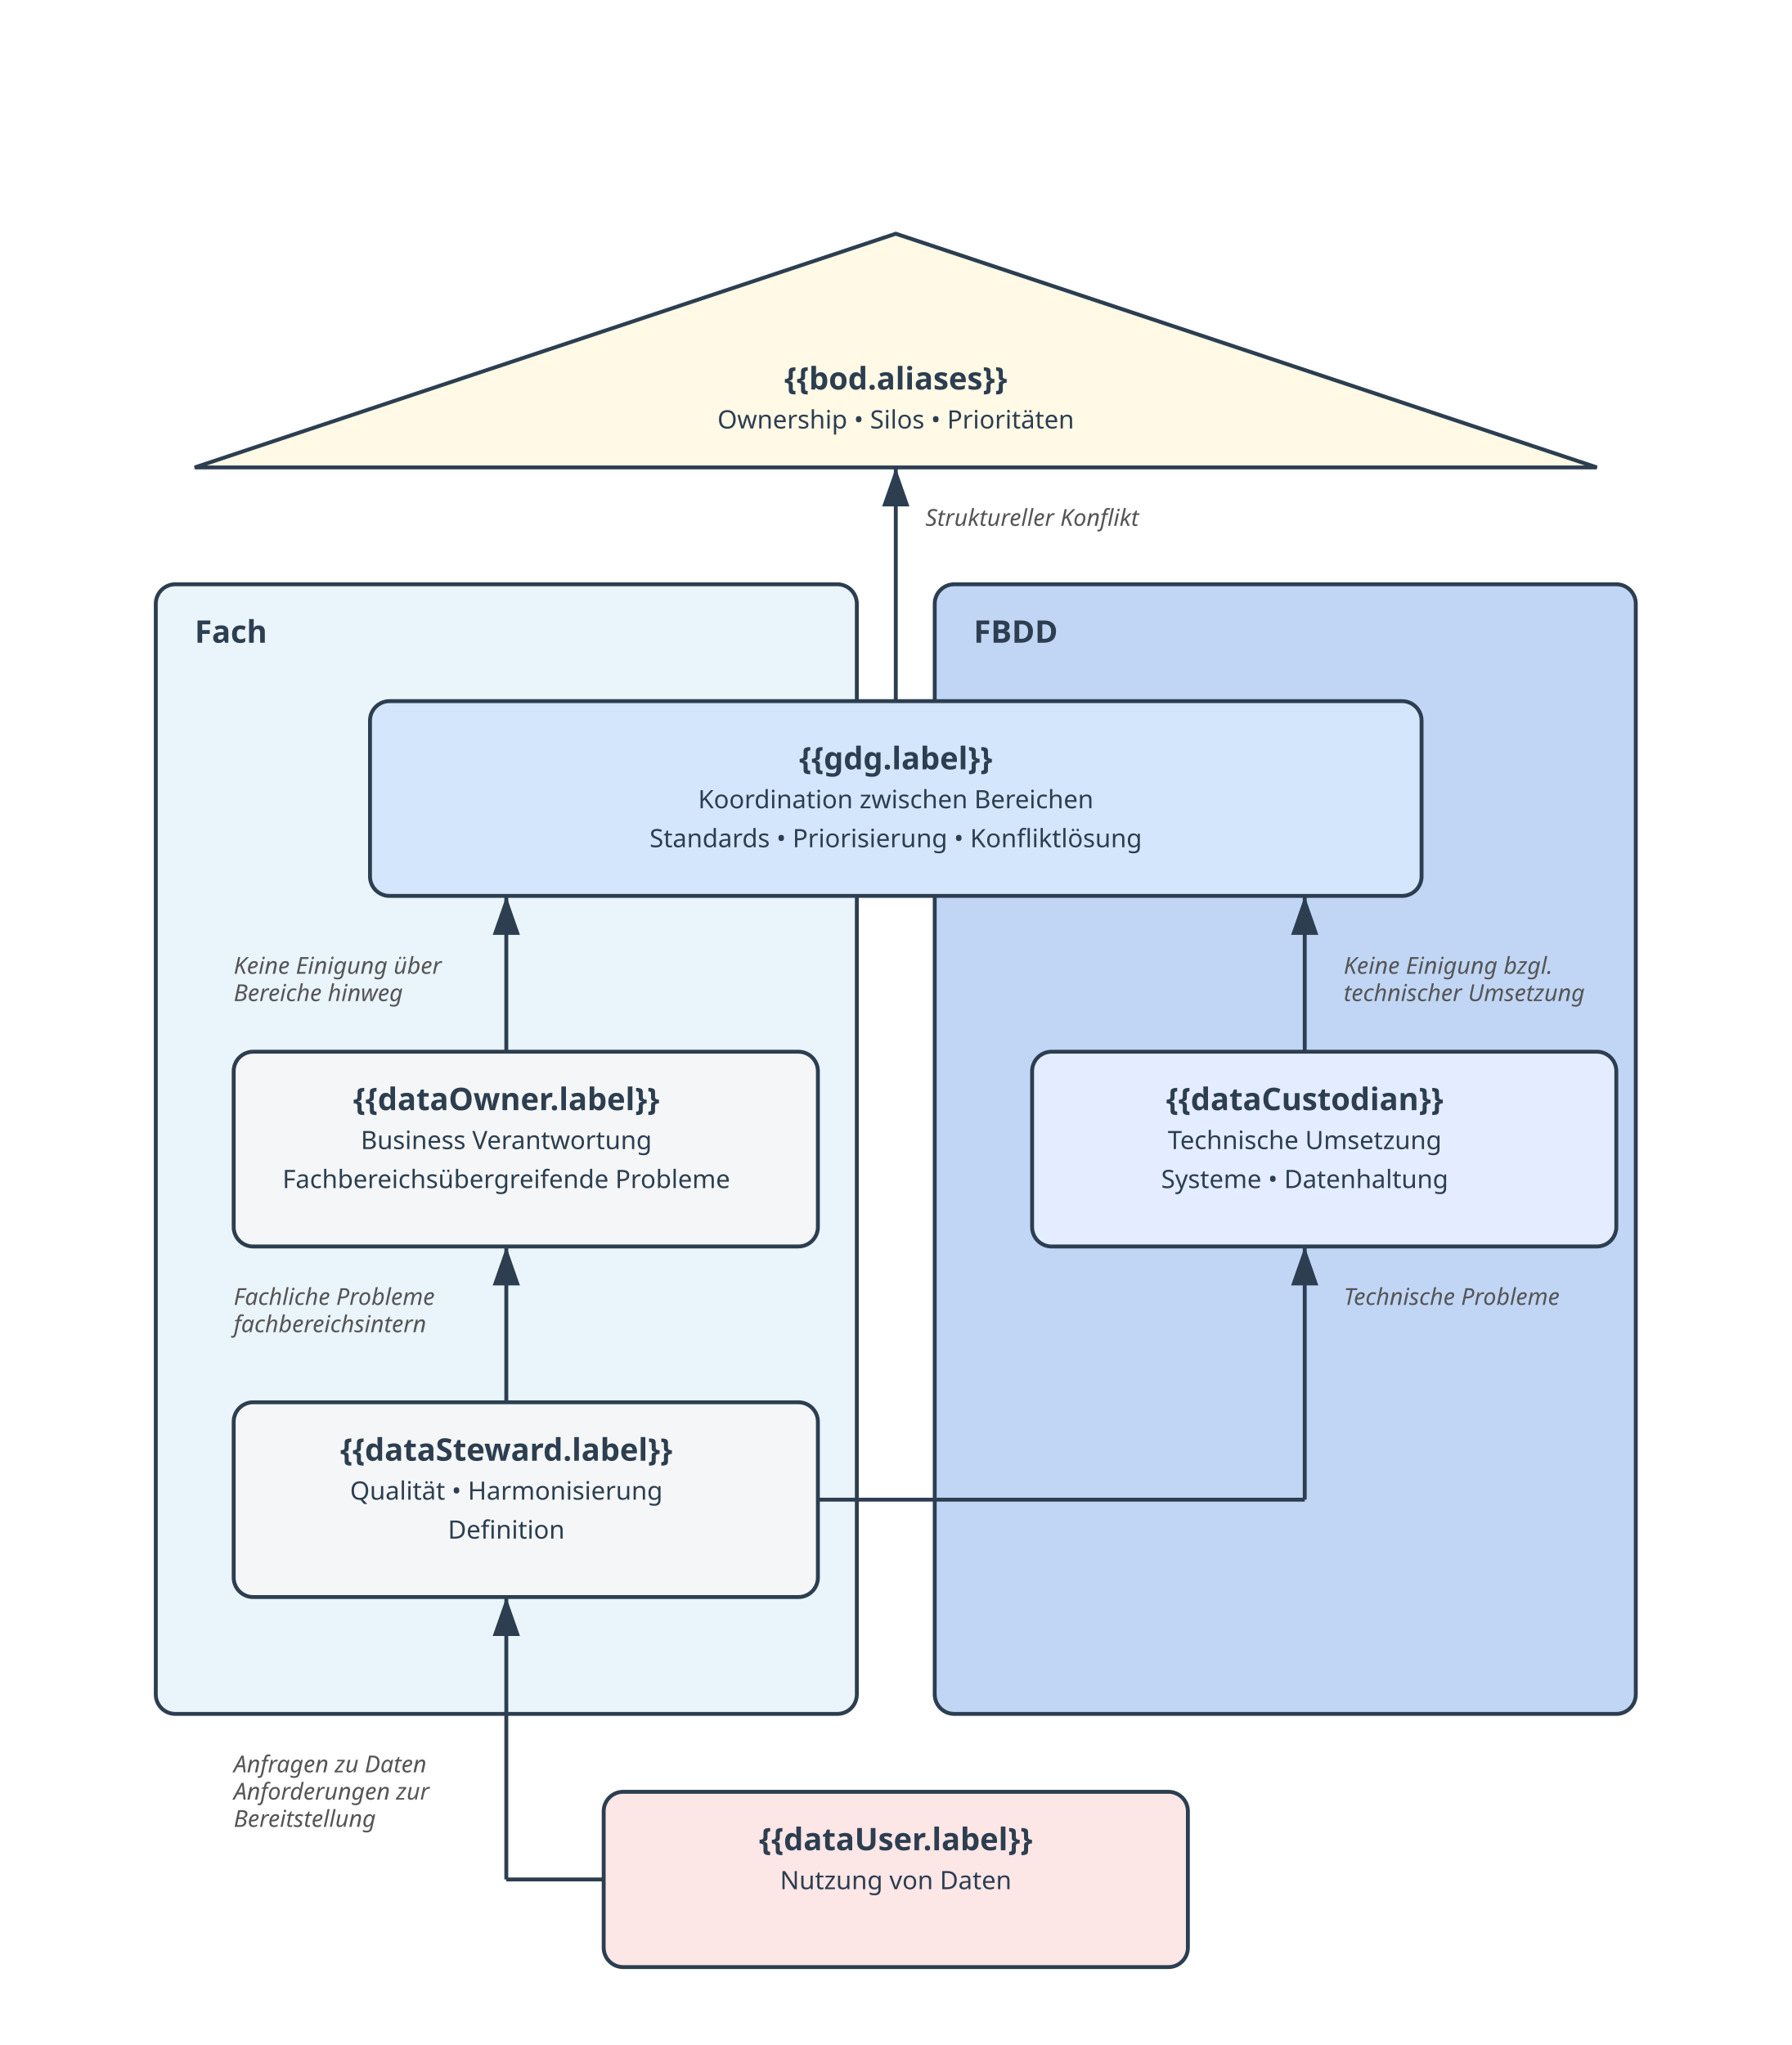
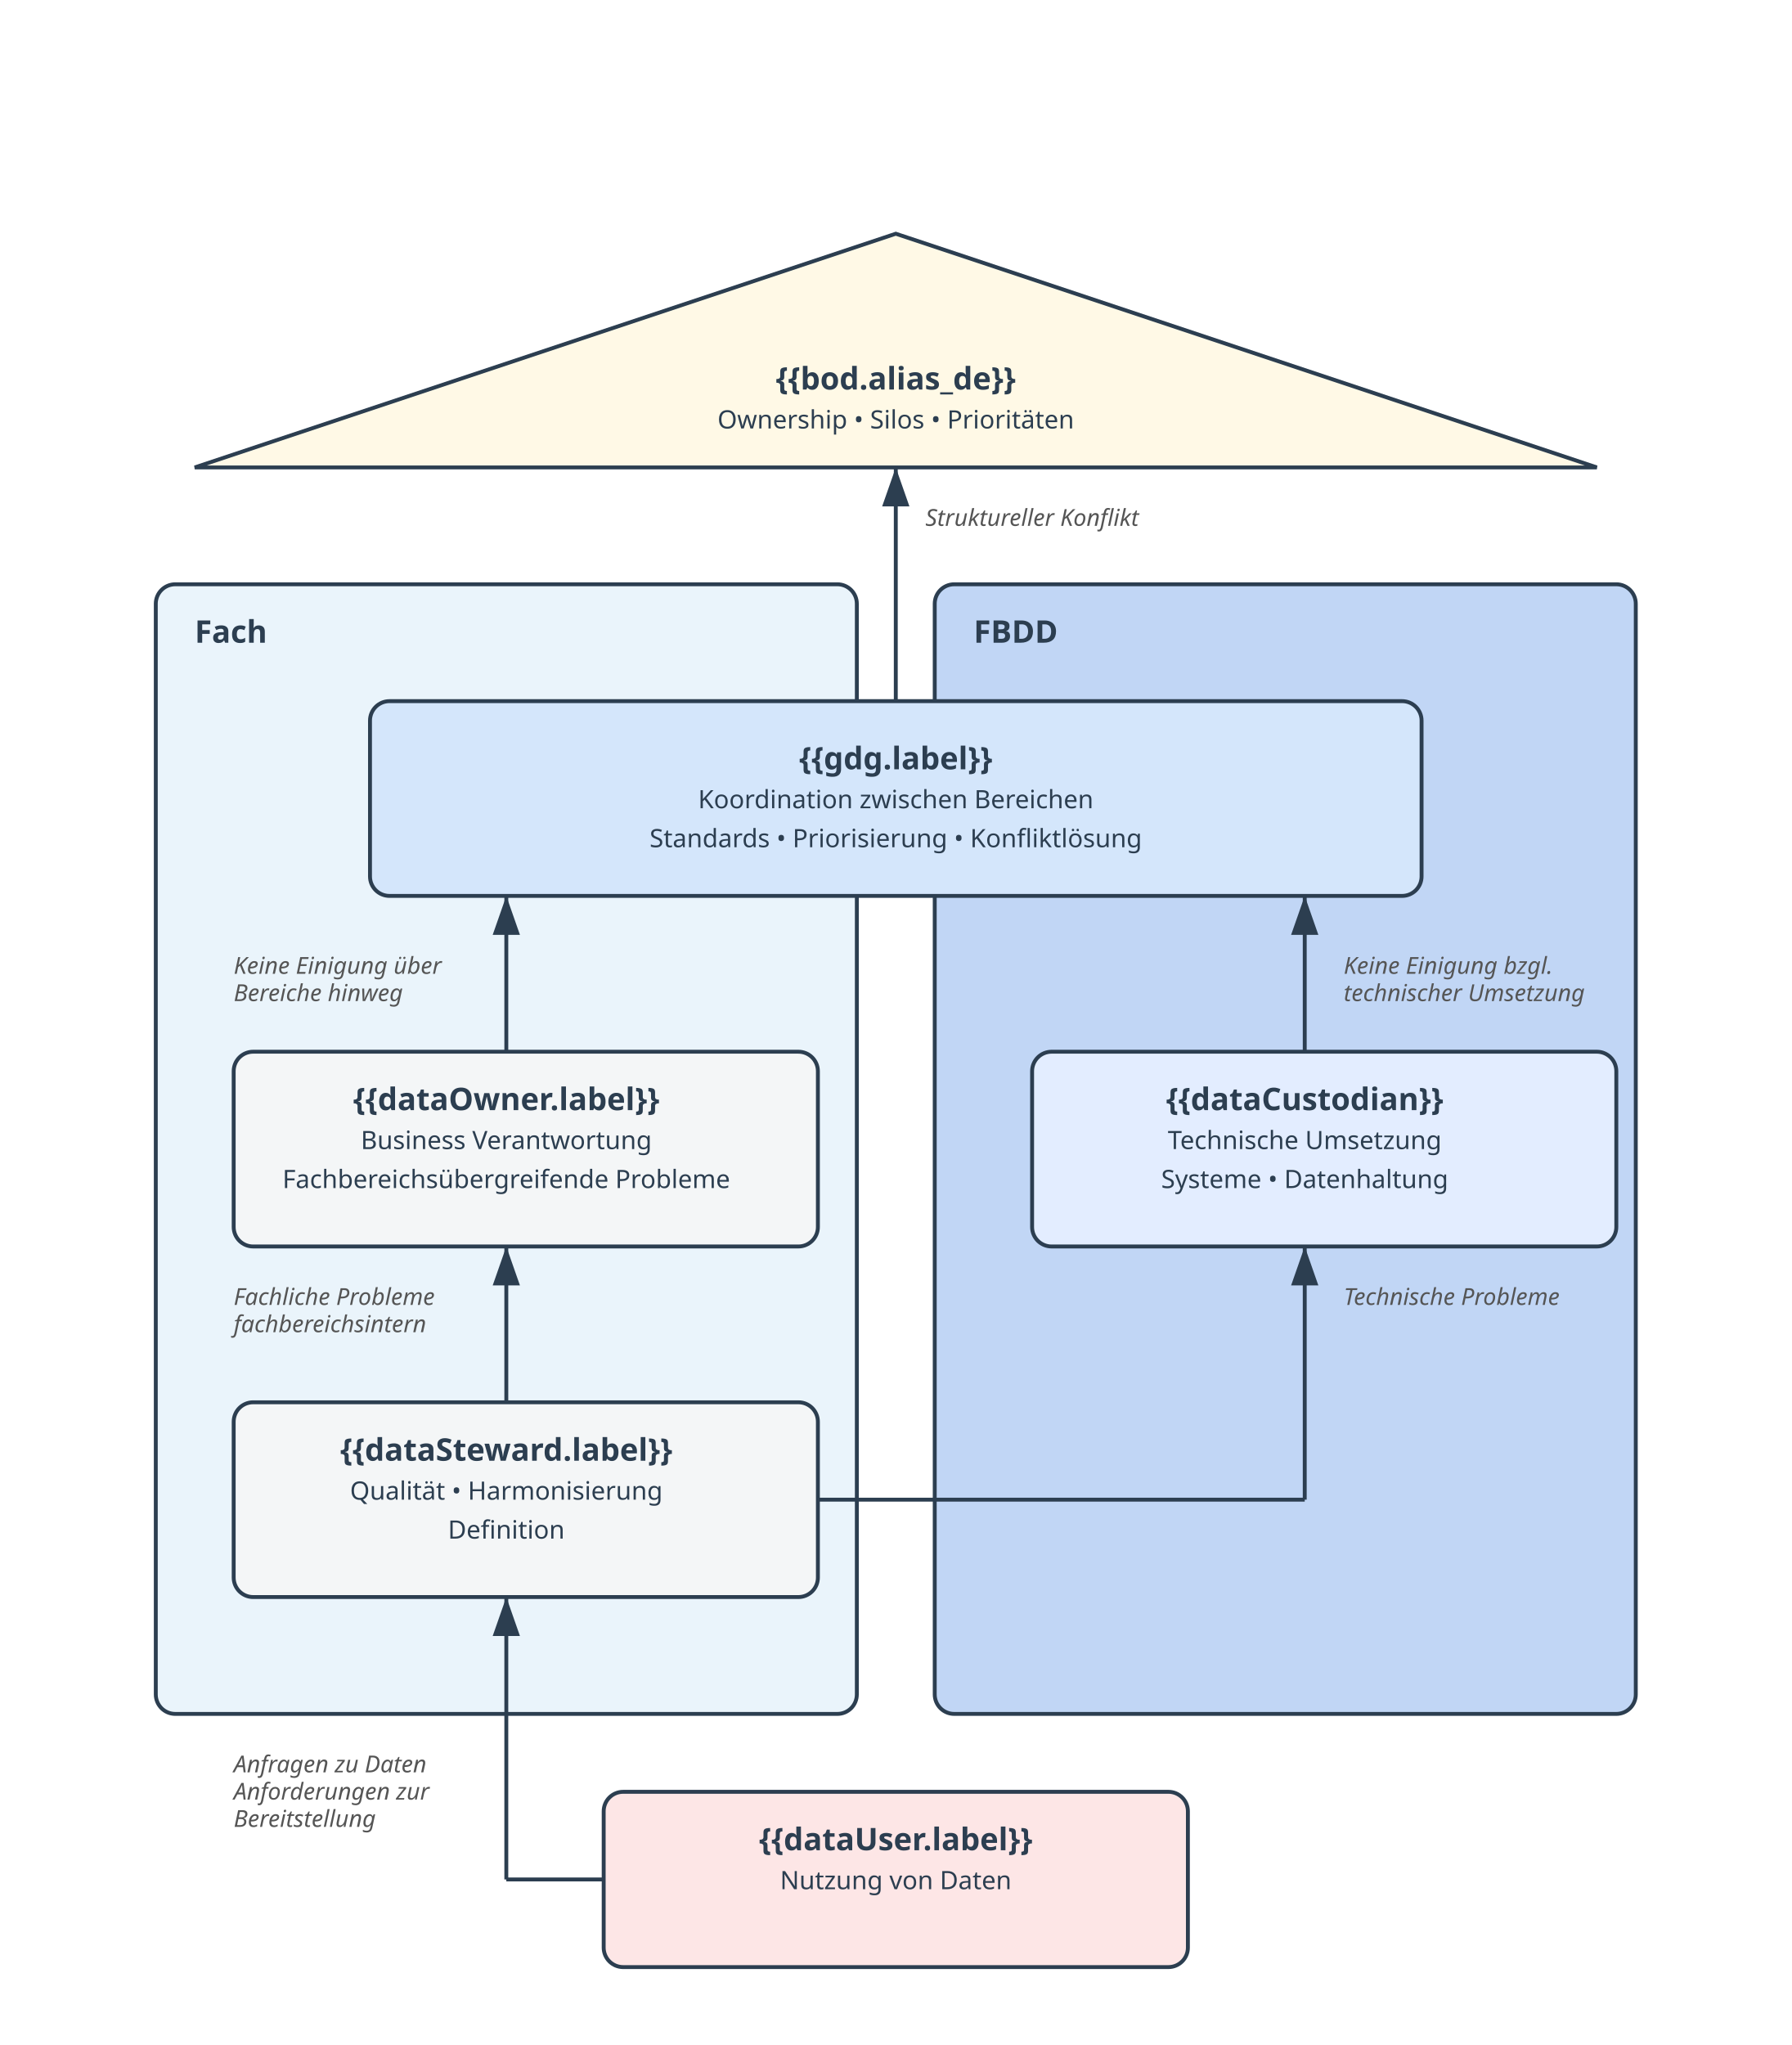
<svg xmlns="http://www.w3.org/2000/svg" width="920" height="1050" viewBox="0 0 920 1050">
  <style>
.box { stroke:#2c3e50; stroke-width:2; rx:10; }
.fach-bg { fill:#eaf4fb; }
.it-bg { fill:#c1d6f5; }
.business { fill:#f4f6f7 ; }
.it { fill:#e3edff; }
.user { fill: #fde6e6 }
.neutral { fill:#d4e6fb; }
.plain { fill:none; }
.gl {fill: #fff9e6; } 
.title { font:bold 16px sans-serif; fill:#2c3e50; }
.label { font:italic 12px sans-serif; fill:#555; }
.arrow { stroke:#2c3e50; stroke-width:2; fill:none; marker-end:url(#arrow); }
.line { stroke:#2c3e50; stroke-width:2; fill:none; }
.text { font: 13px sans-serif; fill: #2c3e50; }
    </style>
  <defs>
    <marker id="arrow" markerWidth="10" markerHeight="7" refX="10" refY="3.5" orient="auto" markerUnits="strokeWidth">
      <polygon points="0 0, 10 3.5, 0 7" fill="#2c3e50" />
    </marker>
  </defs>
  <rect x="80" y="300" width="360" height="580" class="box fach-bg" />
  <text x="100" y="330" class="title">Fach</text>
  <rect x="480" y="300" width="360" height="580" class="box it-bg" />
  <text x="500" y="330" class="title">FBDD</text>
  <rect x="310" y="920" width="300" height="90" class="box user" />
  <text x="460" y="950" text-anchor="middle" class="title">{{dataUser.label}}</text>
  <text x="460" y="970" text-anchor="middle" class="text">Nutzung von Daten</text>
  <line x1="310" y1="965" x2="260" y2="965" class="line" />
  <line x1="260" y1="965" x2="260" y2="820" class="arrow" />
  <text x="120" y="910" class="label">
    <tspan x="120" dy="0">Anfragen zu Daten</tspan>
    <tspan x="120" dy="14">Anforderungen zur </tspan>
    <tspan x="120" dy="14">Bereitstellung</tspan>
  </text>
  <rect x="120" y="720" width="300" height="100" class="box business" />
  <text x="260" y="750" text-anchor="middle" class="title">{{dataSteward.label}}</text>
  <text x="260" y="770" text-anchor="middle" class="text">Qualität • Harmonisierung</text>
  <text x="260" y="790" text-anchor="middle" class="text">Definition</text>
  <line x1="260" y1="720" x2="260" y2="640" class="arrow" />
  <text x="180" y="670" class="label">
    <tspan x="120" dy="0">Fachliche Probleme</tspan>
    <tspan x="120" dy="14">fachbereichsintern</tspan>
  </text>
  <rect x="120" y="540" width="300" height="100" class="box business" />
  <text x="260" y="570" text-anchor="middle" class="title">{{dataOwner.label}}</text>
  <text x="260" y="590" text-anchor="middle" class="text">Business Verantwortung</text>
  <text x="260" y="610" text-anchor="middle" class="text">Fachbereichsübergreifende Probleme</text>
  <line x1="420" y1="770" x2="670" y2="770" class="line" />
  <line x1="670" y1="770" x2="670" y2="640" class="arrow" />
  <text x="690" y="670" class="label">
    <tspan x="690" dy="0">Technische Probleme</tspan>
  </text>
  <rect x="530" y="540" width="300" height="100" class="box it" />
  <text x="670" y="570" text-anchor="middle" class="title">{{dataCustodian}}</text>
  <text x="670" y="590" text-anchor="middle" class="text">Technische Umsetzung</text>
  <text x="670" y="610" text-anchor="middle" class="text">Systeme • Datenhaltung</text>
  <line x1="260" y1="540" x2="260" y2="460" class="arrow" />
  <text x="180" y="500" class="label">
    <tspan x="120" dy="0">Keine Einigung über</tspan>
    <tspan x="120" dy="14">Bereiche hinweg</tspan>
  </text>
  <line x1="670" y1="540" x2="670" y2="460" class="arrow" />
  <text x="690" y="500" class="label">
    <tspan x="690" dy="0">Keine Einigung bzgl.</tspan>
    <tspan x="690" dy="14">technischer Umsetzung</tspan>
  </text>
  <rect x="190" y="360" width="540" height="100" class="box neutral" />
  <text x="460" y="395" text-anchor="middle" class="title">{{gdg.label}}</text>
  <text x="460" y="415" text-anchor="middle" class="text">Koordination zwischen Bereichen</text>
  <text x="460" y="435" text-anchor="middle" class="text">Standards • Priorisierung • Konfliktlösung</text>
  <line x1="460" y1="360" x2="460" y2="240" class="arrow" />
  <text x="530" y="270" text-anchor="middle" class="label">Struktureller Konflikt</text>
  <polygon points="100,240 820,240 460,120" class="gl" />
  <polygon points="100,240 820,240 460,120" class="line" />
-   <text x="460" y="200" text-anchor="middle" class="title">{{bod.aliases}}</text>
+   <text x="460" y="200" text-anchor="middle" class="title">{{bod.alias_de}}</text>
  <text x="460" y="220" text-anchor="middle" class="text">Ownership • Silos • Prioritäten</text>
</svg>
